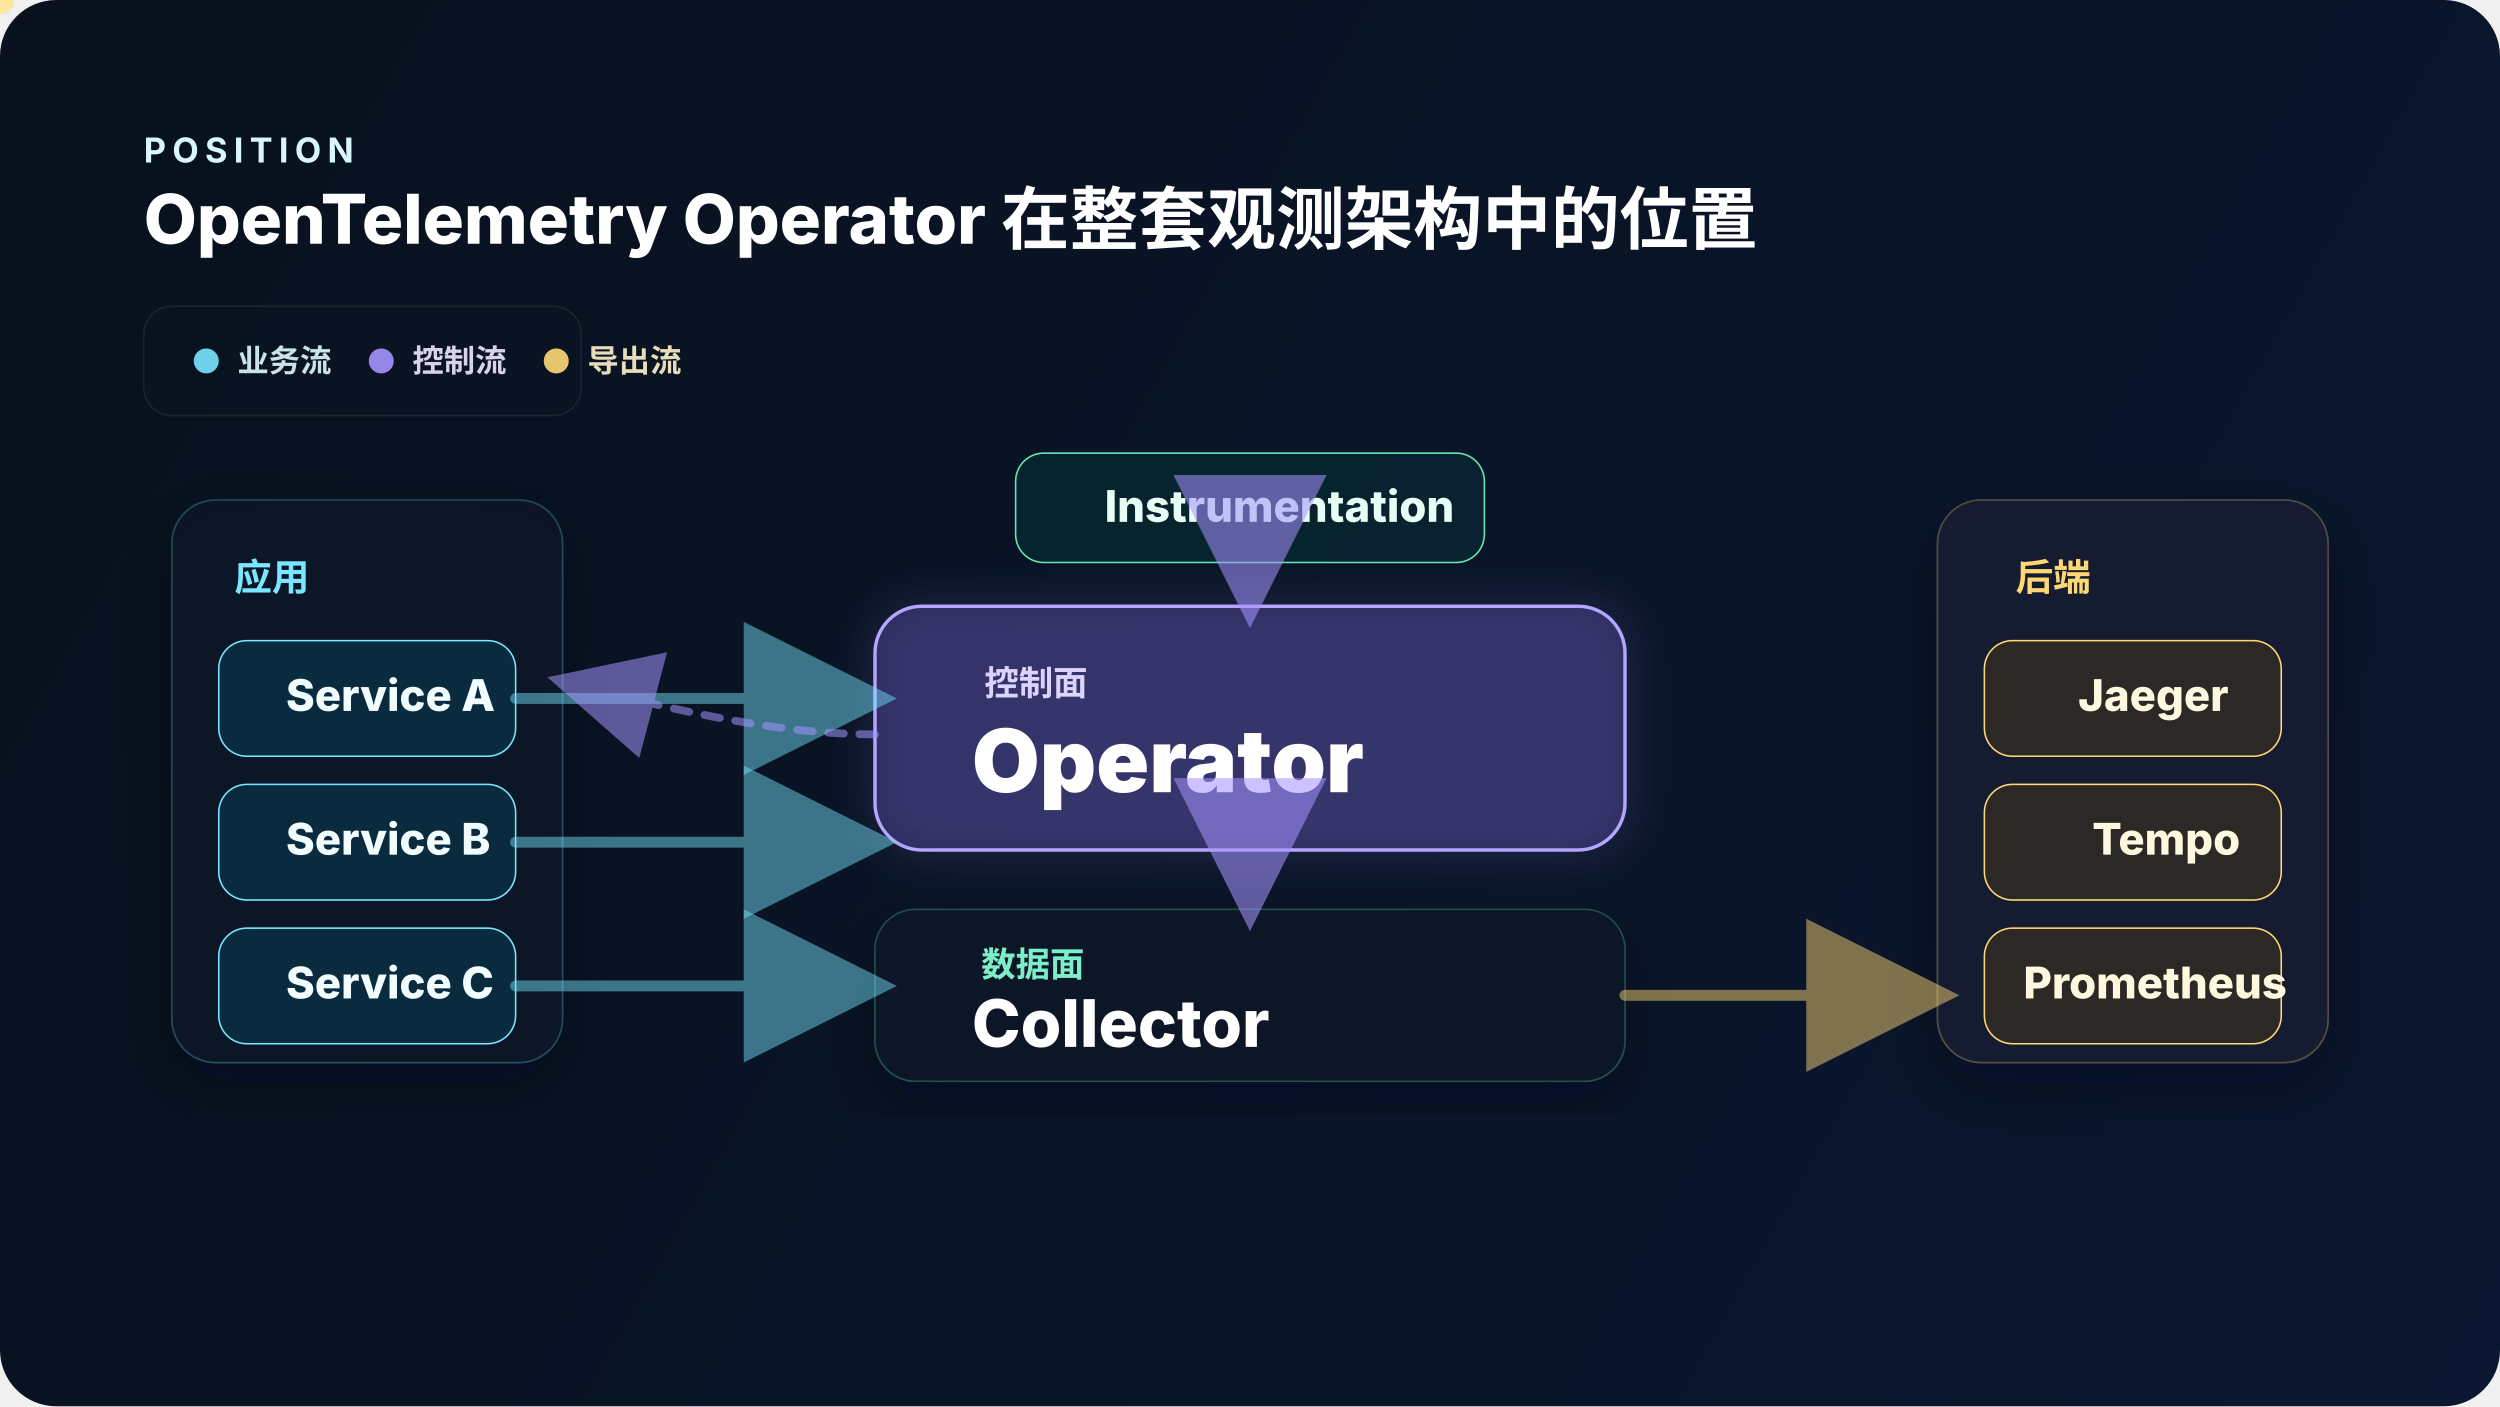
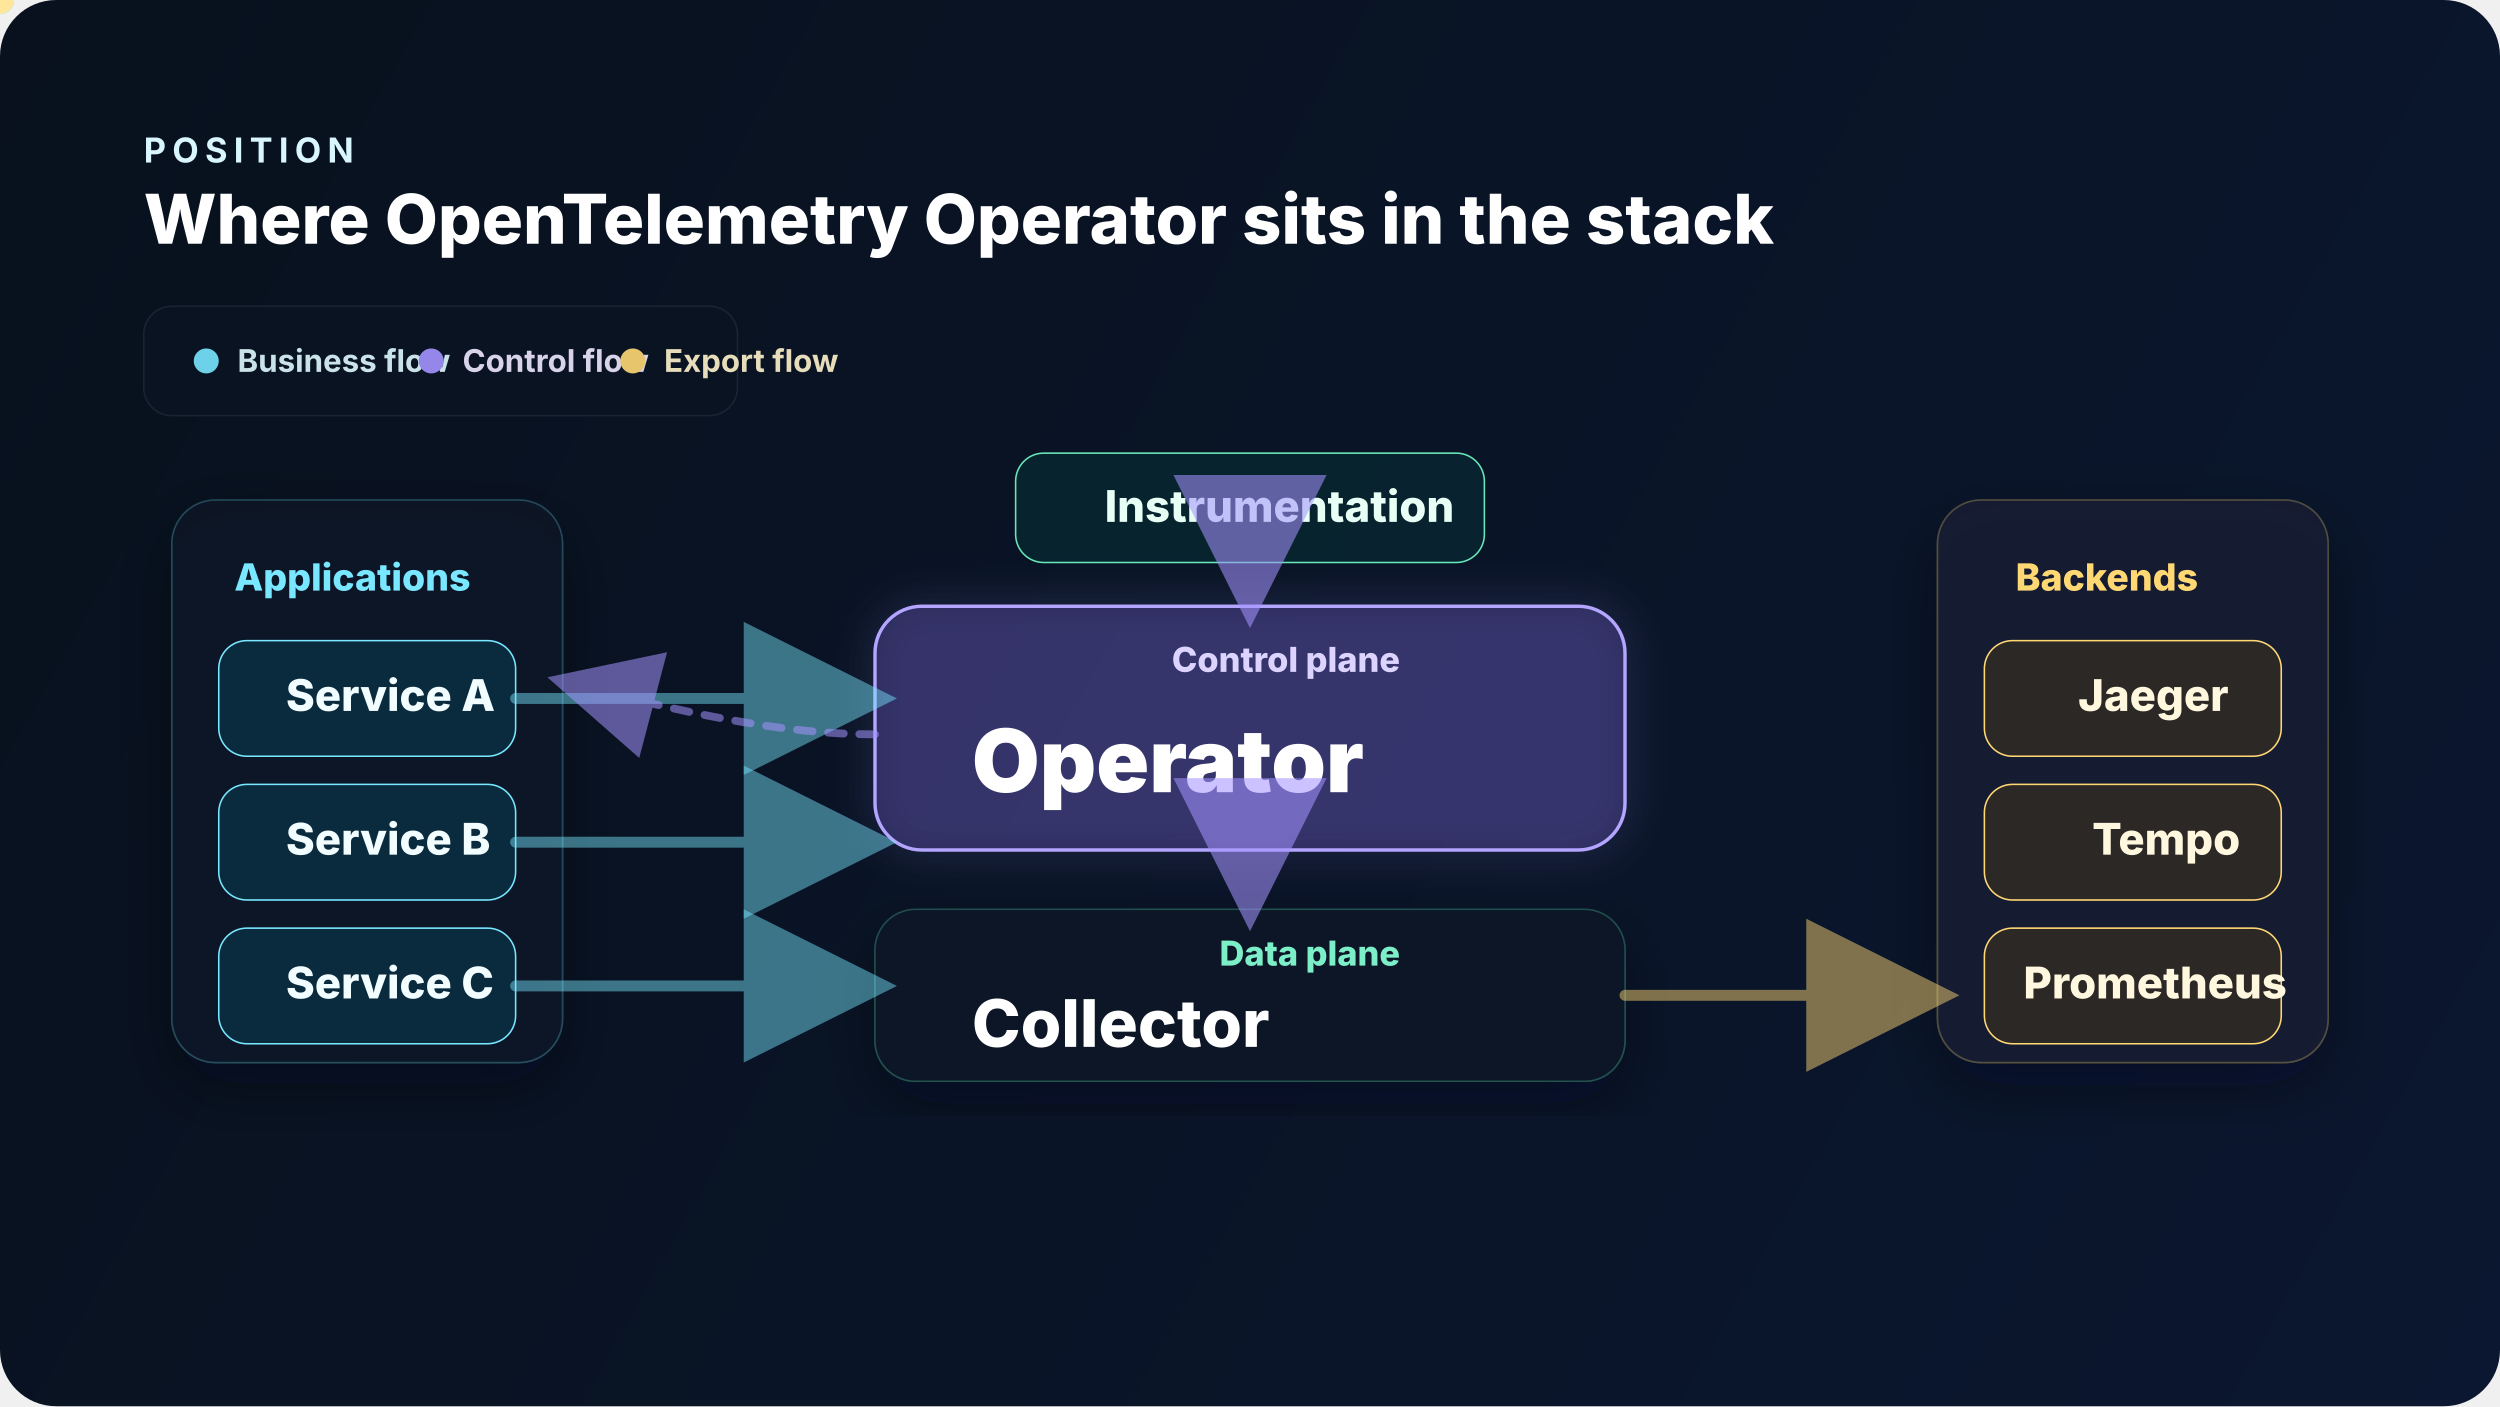
<svg xmlns="http://www.w3.org/2000/svg" width="1600" height="900" viewBox="0 0 1600 900" fill="none">
  <defs>
    <linearGradient id="bg" x1="0" y1="0" x2="1600" y2="900" gradientUnits="userSpaceOnUse">
      <stop offset="0" stop-color="#08111D" />
      <stop offset="1" stop-color="#0B1730" />
    </linearGradient>
    <filter id="shadow" x="-20%" y="-20%" width="140%" height="140%">
      <feDropShadow dx="0" dy="16" stdDeviation="20" flood-color="#000814" flood-opacity="0.42" />
    </filter>
    <filter id="glow" x="-50%" y="-50%" width="200%" height="200%">
      <feDropShadow dx="0" dy="0" stdDeviation="14" flood-color="#A493FF" flood-opacity="0.34" />
    </filter>
    <marker id="arrowBlue" markerWidth="14" markerHeight="14" refX="12" refY="7" orient="auto">
      <path d="M0 0L14 7L0 14Z" fill="#78E7FF" />
    </marker>
    <marker id="arrowPurple" markerWidth="14" markerHeight="14" refX="12" refY="7" orient="auto">
      <path d="M0 0L14 7L0 14Z" fill="#A493FF" />
    </marker>
    <marker id="arrowAmber" markerWidth="14" markerHeight="14" refX="12" refY="7" orient="auto">
      <path d="M0 0L14 7L0 14Z" fill="#FFD874" />
    </marker>
  </defs>
  <rect width="1600" height="900" rx="36" fill="url(#bg)" />
  <text x="92" y="104" fill="#D9F6FF" font-size="22" font-family="Inter, Arial, sans-serif" font-weight="700" letter-spacing="4">POSITION</text>
-   <text x="92" y="156" fill="#FFFFFF" font-size="44" font-family="Inter, Arial, sans-serif" font-weight="820">OpenTelemetry Operator 在整套观测架构中的位置</text>
+   <text x="92" y="156" fill="#FFFFFF" font-size="44" font-family="Inter, Arial, sans-serif" font-weight="820">Where OpenTelemetry Operator sits in the stack</text>
  <g opacity="0.9">
-     <rect x="92" y="196" width="280" height="70" rx="18" fill="rgba(11,20,34,0.78)" stroke="rgba(255,255,255,0.08)" />
+     <rect x="92" y="196" width="380" height="70" rx="18" fill="rgba(11,20,34,0.88)" stroke="rgba(255,255,255,0.08)" />
    <circle cx="132" cy="231" r="8" fill="#78E7FF" />
-     <text x="152" y="238" fill="#DFF9FF" font-size="20" font-family="Inter, Arial, sans-serif" font-weight="700">业务流</text>
-     <circle cx="244" cy="231" r="8" fill="#A493FF" />
-     <text x="264" y="238" fill="#EEE8FF" font-size="20" font-family="Inter, Arial, sans-serif" font-weight="700">控制流</text>
-     <circle cx="356" cy="231" r="8" fill="#FFD874" />
-     <text x="376" y="238" fill="#FFF3CC" font-size="20" font-family="Inter, Arial, sans-serif" font-weight="700">导出流</text>
+     <text x="152" y="238" fill="#DFF9FF" font-size="20" font-family="Inter, Arial, sans-serif" font-weight="700">Business flow</text>
+     <circle cx="276" cy="231" r="8" fill="#A493FF" />
+     <text x="296" y="238" fill="#EEE8FF" font-size="20" font-family="Inter, Arial, sans-serif" font-weight="700">Control flow</text>
+     <circle cx="405" cy="231" r="8" fill="#FFD874" />
+     <text x="425" y="238" fill="#FFF3CC" font-size="20" font-family="Inter, Arial, sans-serif" font-weight="700">Export flow</text>
  </g>
  <rect x="110" y="320" width="250" height="360" rx="28" fill="rgba(10,24,40,0.92)" stroke="rgba(120,231,255,0.24)" filter="url(#shadow)" />
-   <text x="150" y="378" fill="#78E7FF" font-size="24" font-family="Inter, Arial, sans-serif" font-weight="780">应用</text>
+   <text x="150" y="378" fill="#78E7FF" font-size="24" font-family="Inter, Arial, sans-serif" font-weight="780">Applications</text>
  <rect x="140" y="410" width="190" height="74" rx="18" fill="rgba(8,61,86,0.52)" stroke="#78E7FF" />
  <text x="183" y="455" fill="#F1FDFF" font-size="28" font-family="Inter, Arial, sans-serif" font-weight="820">Service A</text>
  <rect x="140" y="502" width="190" height="74" rx="18" fill="rgba(8,61,86,0.52)" stroke="#78E7FF" />
  <text x="183" y="547" fill="#F1FDFF" font-size="28" font-family="Inter, Arial, sans-serif" font-weight="820">Service B</text>
  <rect x="140" y="594" width="190" height="74" rx="18" fill="rgba(8,61,86,0.52)" stroke="#78E7FF" />
  <text x="183" y="639" fill="#F1FDFF" font-size="28" font-family="Inter, Arial, sans-serif" font-weight="820">Service C</text>
  <rect x="650" y="290" width="300" height="70" rx="18" fill="rgba(7,77,69,0.28)" stroke="#67E7B7" />
  <text x="707" y="334" fill="#E8FFF5" font-size="28" font-family="Inter, Arial, sans-serif" font-weight="820">Instrumentation</text>
  <g filter="url(#glow)">
    <rect x="560" y="388" width="480" height="156" rx="30" fill="rgba(88,69,170,0.38)" stroke="#B4A6FF" stroke-width="2.2" />
  </g>
-   <text x="630" y="445" fill="#DCD4FF" font-size="22" font-family="Inter, Arial, sans-serif" font-weight="760">控制面</text>
+   <text x="896" y="430" fill="#DCD4FF" font-size="22" font-family="Inter, Arial, sans-serif" font-weight="760" text-anchor="end">Control plane</text>
  <text x="622" y="507" fill="#FFFFFF" font-size="56" font-family="Inter, Arial, sans-serif" font-weight="860">Operator</text>
  <rect x="560" y="582" width="480" height="110" rx="26" fill="rgba(10,22,38,0.94)" stroke="rgba(103,231,183,0.26)" filter="url(#shadow)" />
-   <text x="628" y="625" fill="#7DEFC8" font-size="22" font-family="Inter, Arial, sans-serif" font-weight="760">数据面</text>
+   <text x="896" y="618" fill="#7DEFC8" font-size="22" font-family="Inter, Arial, sans-serif" font-weight="760" text-anchor="end">Data plane</text>
  <text x="622" y="670" fill="#FFFFFF" font-size="42" font-family="Inter, Arial, sans-serif" font-weight="840">Collector</text>
  <rect x="1240" y="320" width="250" height="360" rx="28" fill="rgba(24,31,50,0.94)" stroke="rgba(255,216,116,0.26)" filter="url(#shadow)" />
-   <text x="1290" y="378" fill="#FFD874" font-size="24" font-family="Inter, Arial, sans-serif" font-weight="780">后端</text>
+   <text x="1290" y="378" fill="#FFD874" font-size="24" font-family="Inter, Arial, sans-serif" font-weight="780">Backends</text>
  <rect x="1270" y="410" width="190" height="74" rx="18" fill="rgba(88,67,15,0.34)" stroke="#FFD874" />
  <text x="1330" y="455" fill="#FFF8DE" font-size="28" font-family="Inter, Arial, sans-serif" font-weight="820">Jaeger</text>
  <rect x="1270" y="502" width="190" height="74" rx="18" fill="rgba(88,67,15,0.34)" stroke="#FFD874" />
  <text x="1339" y="547" fill="#FFF8DE" font-size="28" font-family="Inter, Arial, sans-serif" font-weight="820">Tempo</text>
  <rect x="1270" y="594" width="190" height="74" rx="18" fill="rgba(88,67,15,0.34)" stroke="#FFD874" />
  <text x="1295" y="639" fill="#FFF8DE" font-size="28" font-family="Inter, Arial, sans-serif" font-weight="820">Prometheus</text>
  <path d="M330 447H560" stroke="#78E7FF" stroke-width="7" stroke-linecap="round" marker-end="url(#arrowBlue)" opacity="0.46" />
  <path d="M330 539H560" stroke="#78E7FF" stroke-width="7" stroke-linecap="round" marker-end="url(#arrowBlue)" opacity="0.46" />
  <path d="M330 631H560" stroke="#78E7FF" stroke-width="7" stroke-linecap="round" marker-end="url(#arrowBlue)" opacity="0.46" />
  <path d="M800 360V388" stroke="#A493FF" stroke-width="7" stroke-linecap="round" marker-end="url(#arrowPurple)" opacity="0.56" />
  <path d="M800 544V582" stroke="#A493FF" stroke-width="7" stroke-linecap="round" marker-end="url(#arrowPurple)" opacity="0.56" />
  <path d="M560 470C500 470 436 456 360 436" stroke="#A493FF" stroke-width="5" stroke-dasharray="10 10" stroke-linecap="round" marker-end="url(#arrowPurple)" opacity="0.54" />
  <path d="M1040 637H1240" stroke="#FFD874" stroke-width="7" stroke-linecap="round" marker-end="url(#arrowAmber)" opacity="0.48" />
  <circle r="9" fill="#90EEFF">
    <animateMotion dur="3.1s" repeatCount="indefinite" path="M330 447H560" />
  </circle>
  <circle r="9" fill="#90EEFF" opacity="0.62">
    <animateMotion dur="3.1s" begin="1.0s" repeatCount="indefinite" path="M330 447H560" />
  </circle>
  <circle r="9" fill="#90EEFF">
    <animateMotion dur="3.5s" repeatCount="indefinite" path="M330 539H560" />
  </circle>
  <circle r="9" fill="#90EEFF" opacity="0.62">
    <animateMotion dur="3.5s" begin="1.1s" repeatCount="indefinite" path="M330 539H560" />
  </circle>
  <circle r="9" fill="#90EEFF">
    <animateMotion dur="3.9s" repeatCount="indefinite" path="M330 631H560" />
  </circle>
  <circle r="9" fill="#90EEFF" opacity="0.62">
    <animateMotion dur="3.9s" begin="1.2s" repeatCount="indefinite" path="M330 631H560" />
  </circle>
  <circle r="8" fill="#C7BCFF">
    <animateMotion dur="2.7s" repeatCount="indefinite" path="M800 360V388" />
  </circle>
  <circle r="8" fill="#C7BCFF">
    <animateMotion dur="3.0s" repeatCount="indefinite" path="M800 544V582" />
  </circle>
  <circle r="8" fill="#C7BCFF" opacity="0.78">
    <animateMotion dur="4.0s" repeatCount="indefinite" path="M560 470C500 470 436 456 360 436" />
  </circle>
  <circle r="9" fill="#FFE69A">
    <animateMotion dur="4.2s" repeatCount="indefinite" path="M1040 637H1240" />
  </circle>
  <circle r="9" fill="#FFE69A" opacity="0.6">
    <animateMotion dur="4.2s" begin="1.6s" repeatCount="indefinite" path="M1040 637H1240" />
  </circle>
</svg>
